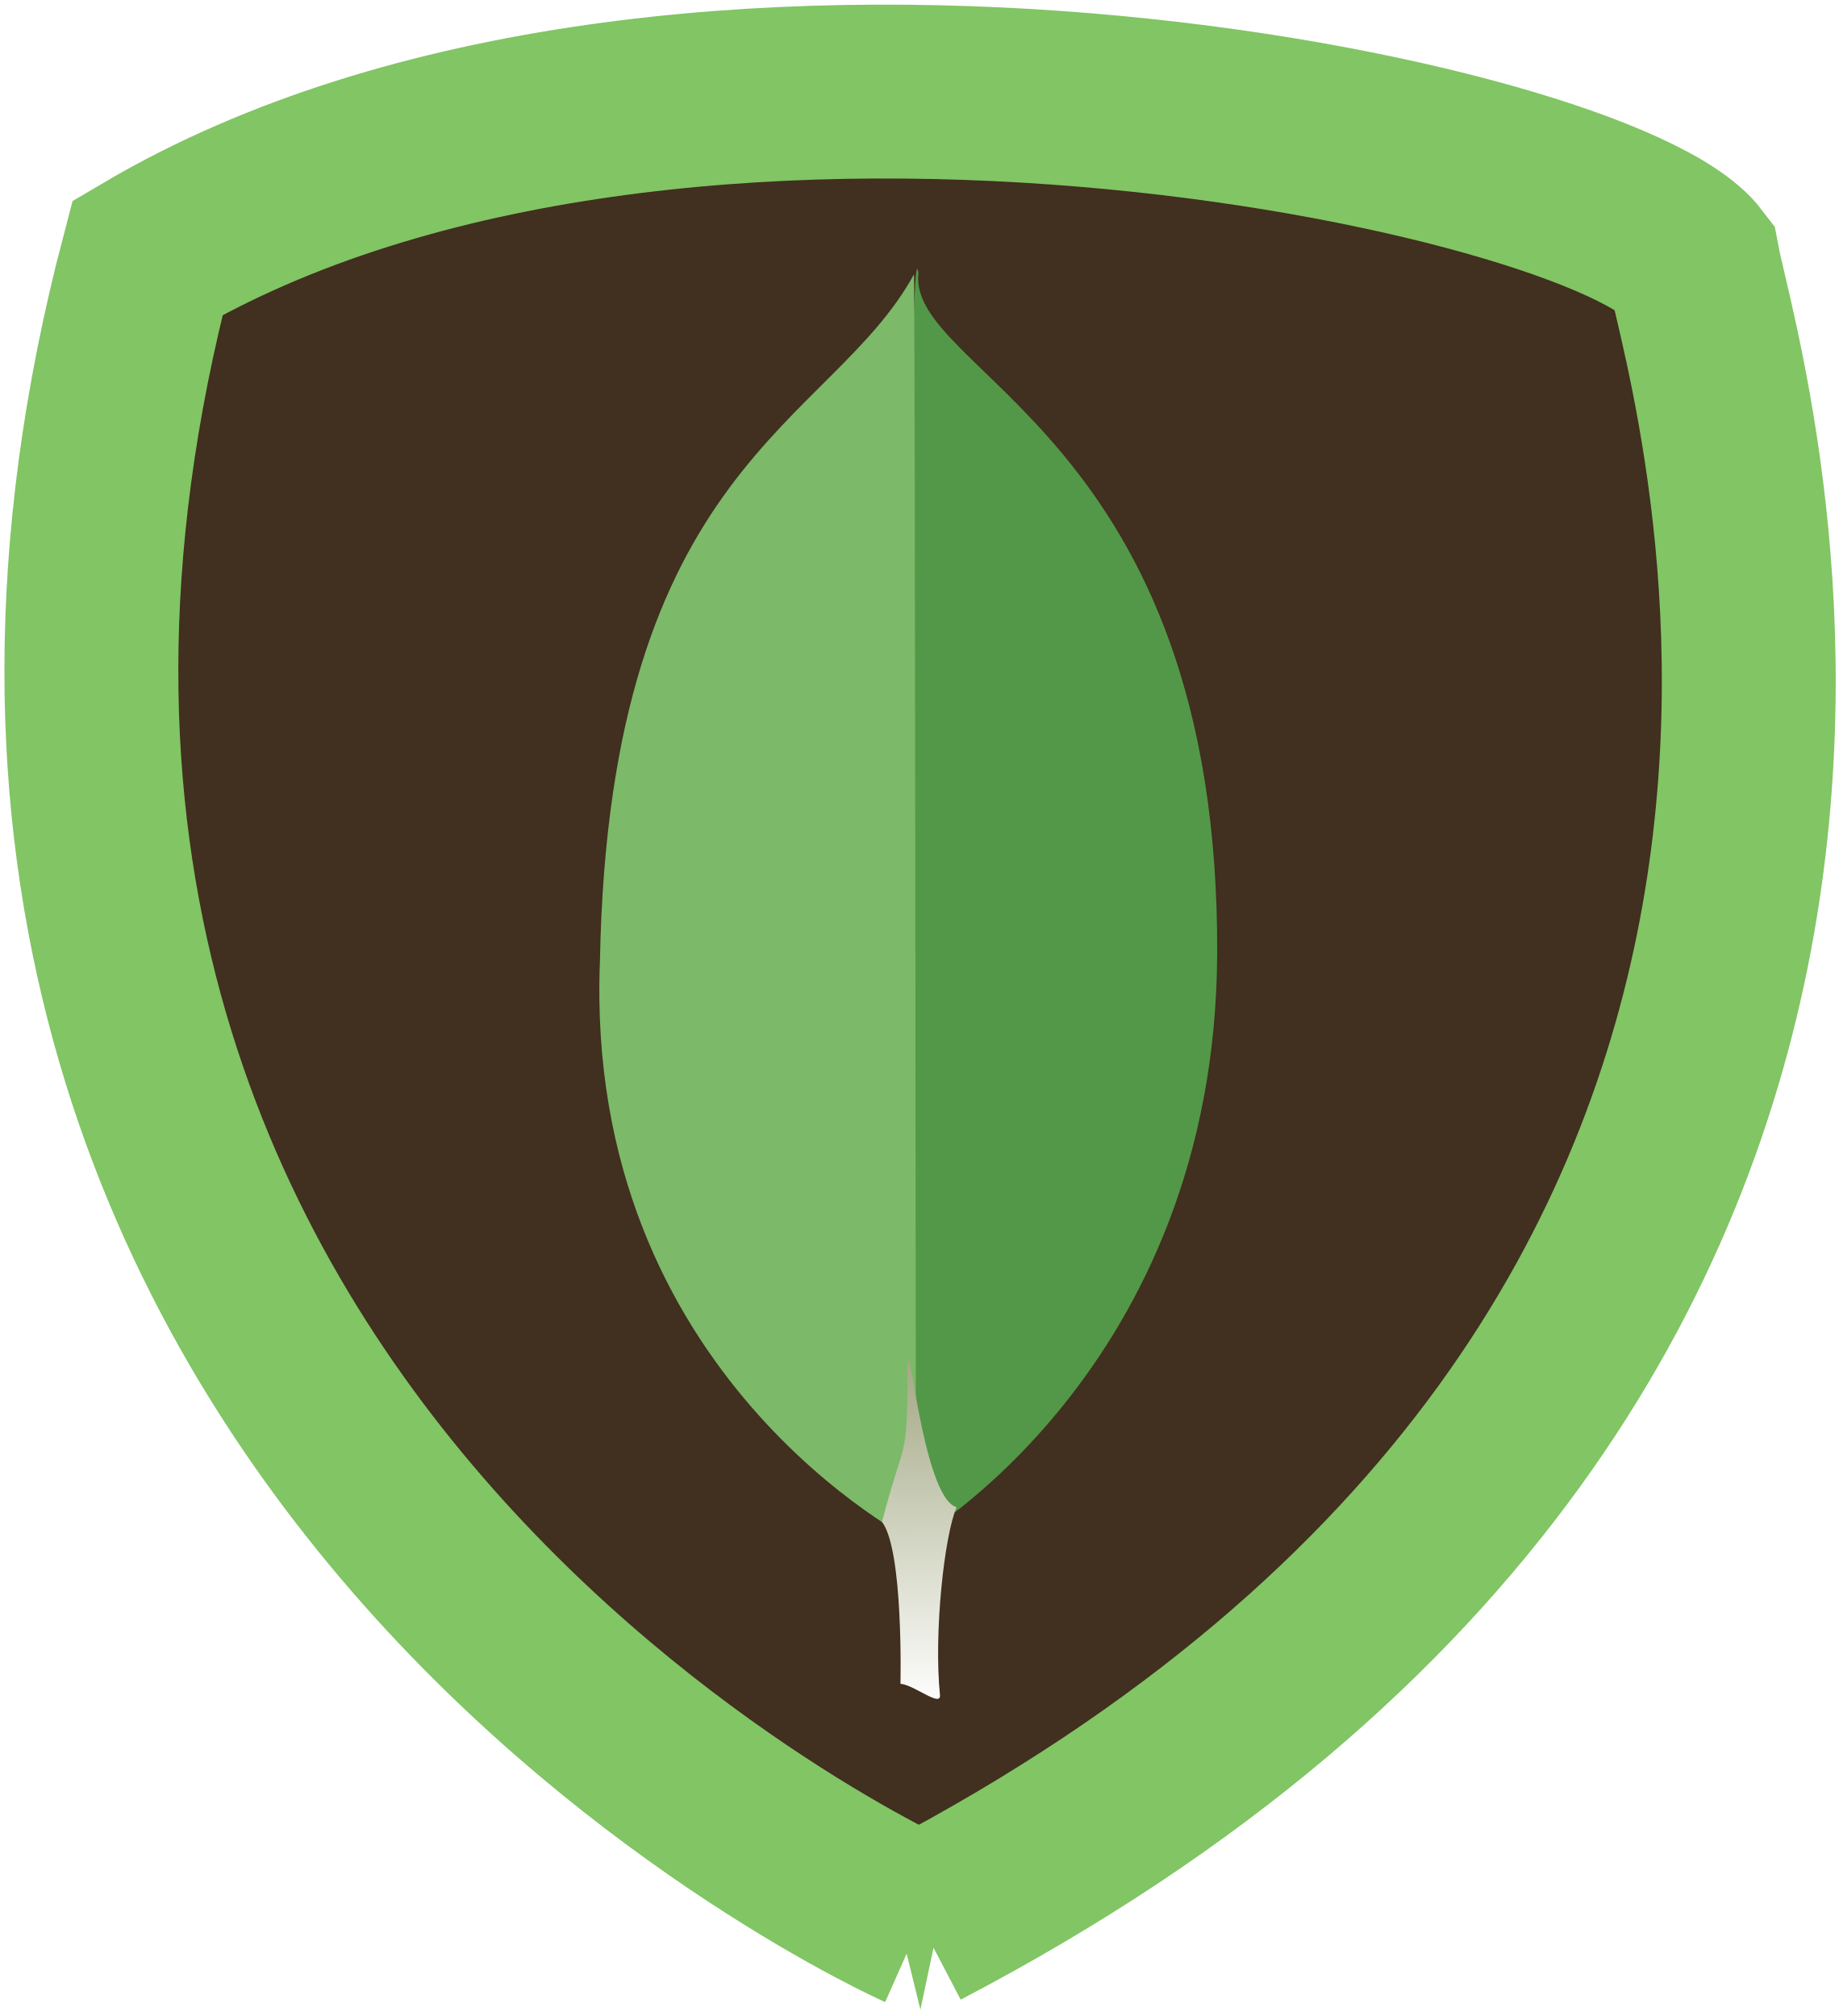
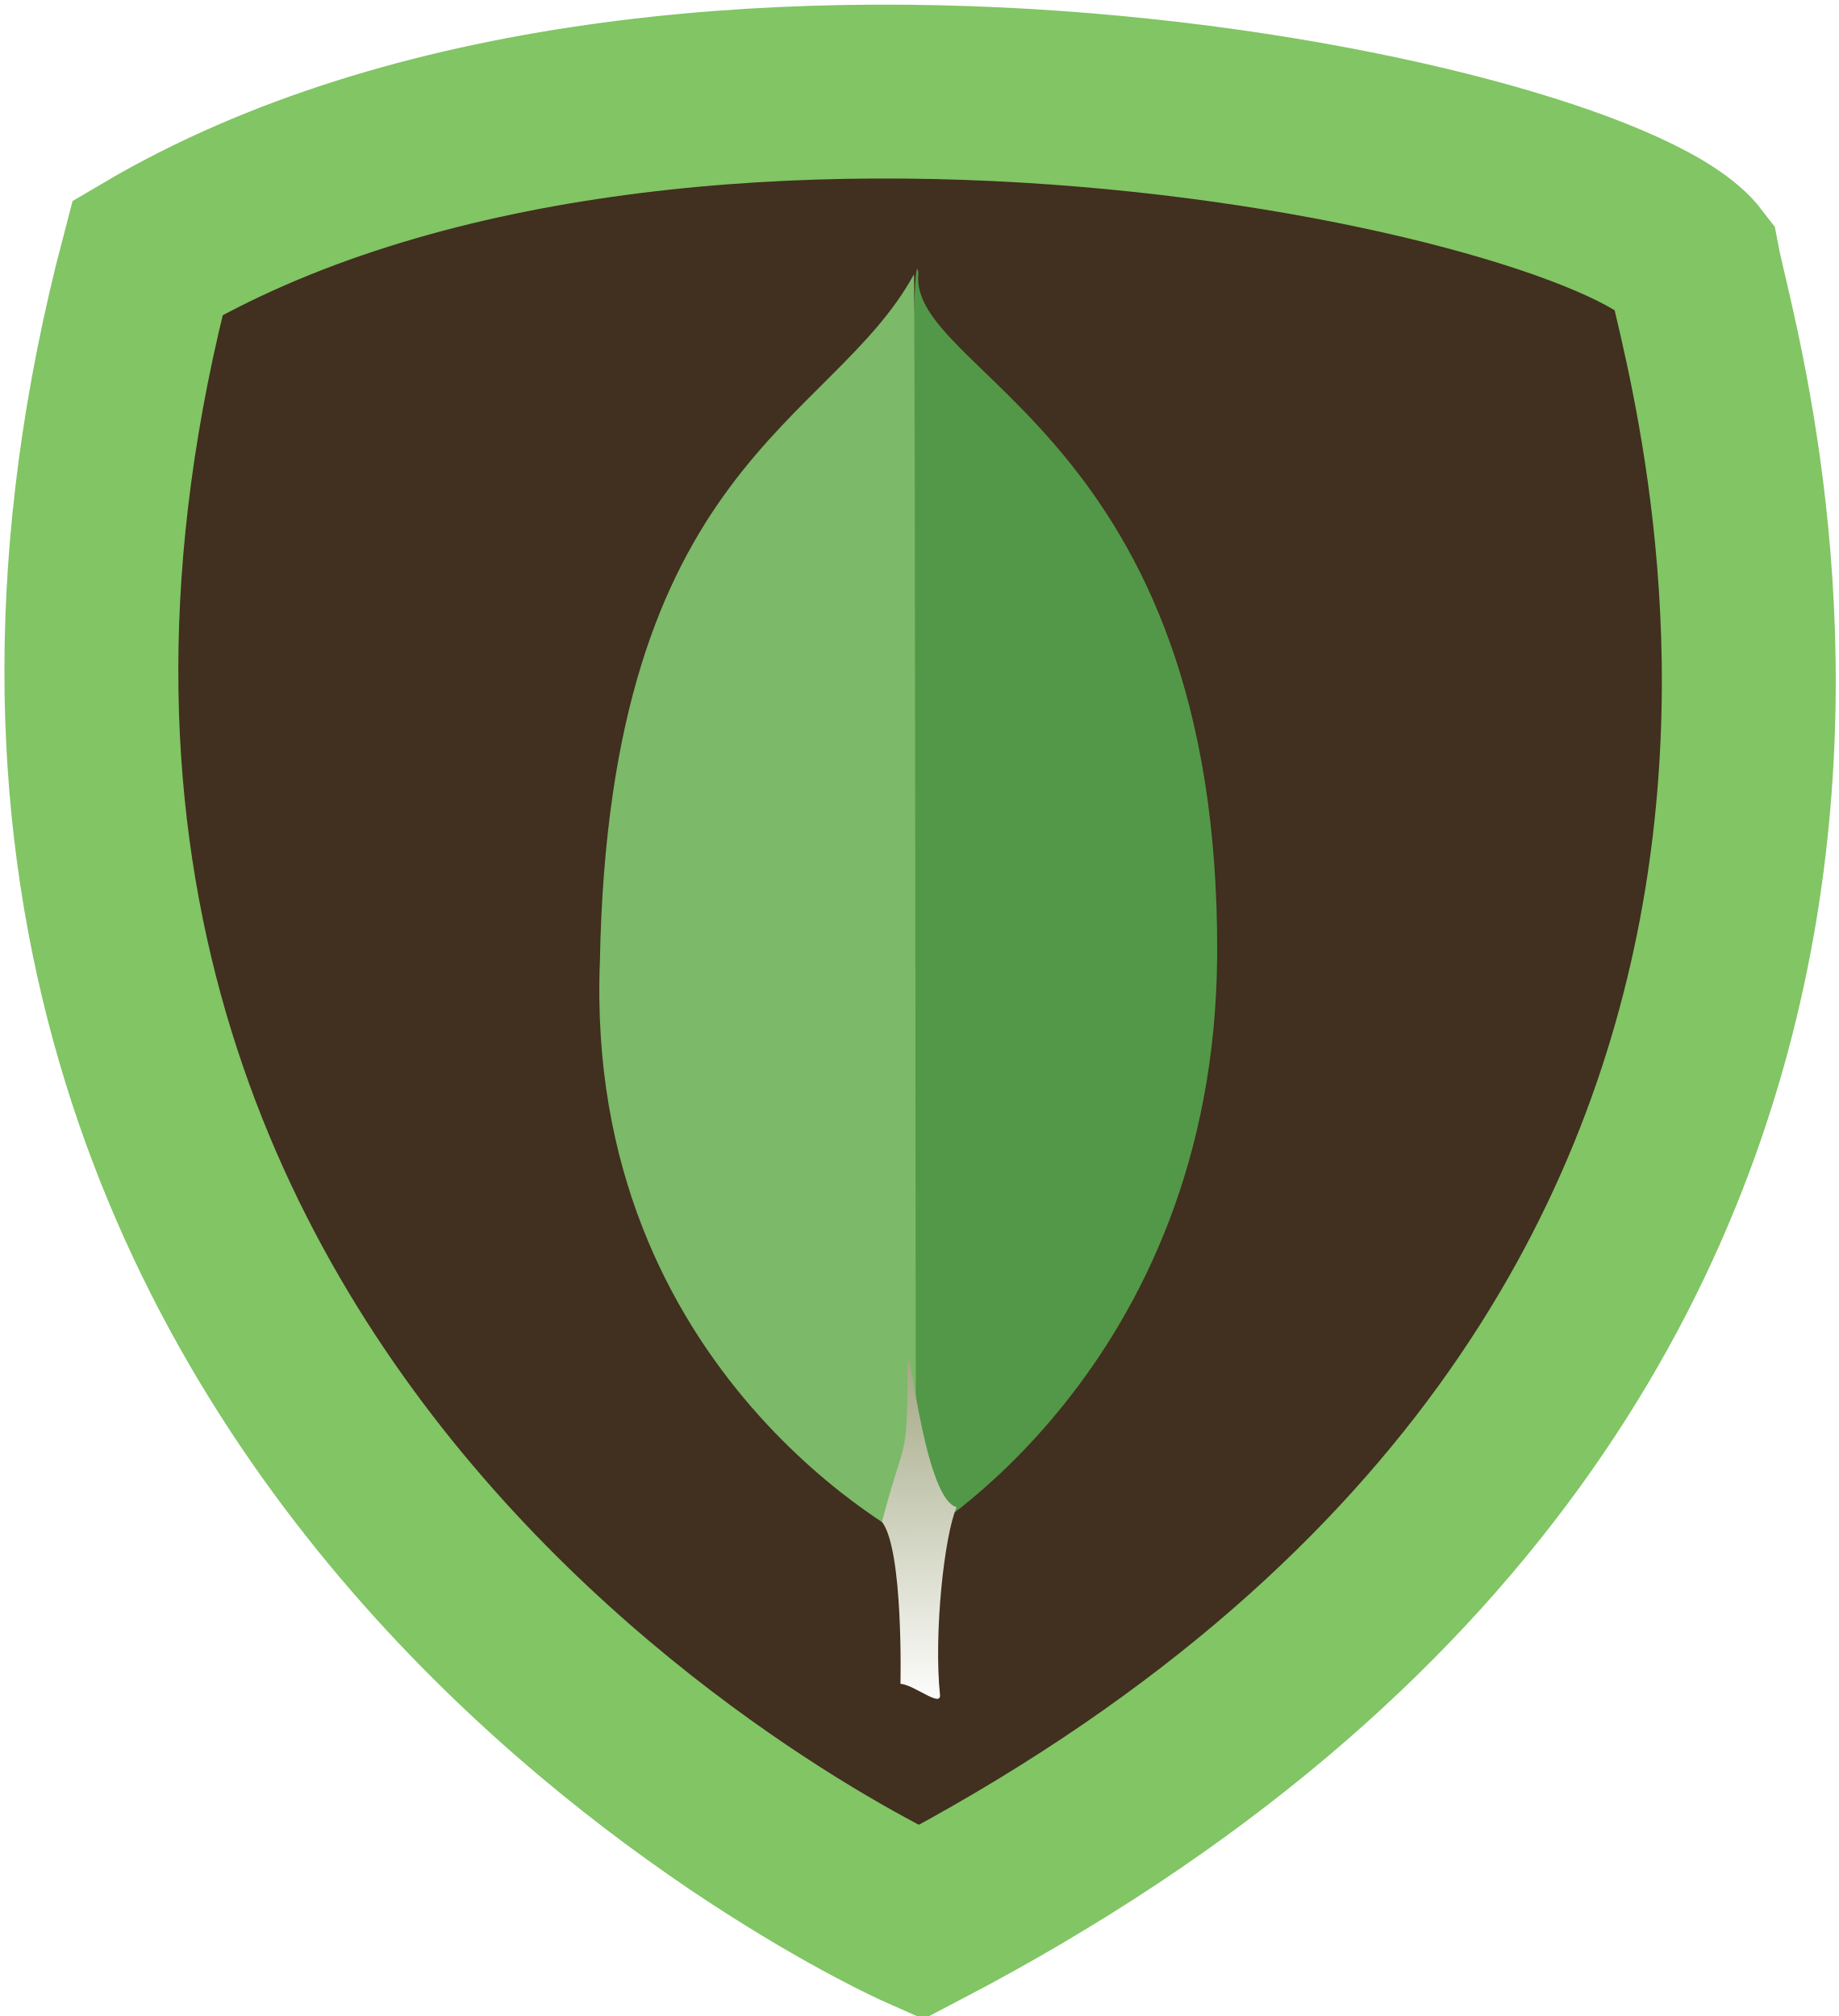
- <svg xmlns="http://www.w3.org/2000/svg" xmlns:xlink="http://www.w3.org/1999/xlink" id="svg8" version="1.1" viewBox="0 0 120.65 132.292" height="500" width="456">
-   <defs id="defs2">
-     <linearGradient id="linearGradient879">
-       <stop id="stop875" offset="0" style="stop-color:#a3a883;stop-opacity:1;" />
-       <stop id="stop877" offset="1" style="stop-color:#ffffff;stop-opacity:1" />
+ <svg xmlns="http://www.w3.org/2000/svg" xmlns:xlink="http://www.w3.org/1999/xlink" viewBox="0 0 120.65 132.292" height="500" width="456">
+   <defs>
+     <linearGradient id="a">
+       <stop offset="0" stop-color="#a3a883" />
+       <stop offset="1" stop-color="#fff" />
    </linearGradient>
-     <linearGradient gradientUnits="userSpaceOnUse" y2="159.366" x2="41.394" y1="145.863" x1="41.197" id="linearGradient881" xlink:href="#linearGradient879" />
+     <linearGradient gradientUnits="userSpaceOnUse" y2="159.366" x2="41.394" y1="145.863" x1="41.197" id="b" xlink:href="#a" />
  </defs>
-   <g id="layer1">
-     <g transform="matrix(1.850607,0,0,1.850607,-256.8976,-180.8602)" id="g949">
-       <path style="fill:#412f1f;fill-opacity:1;stroke:#81c564;stroke-width:6.165;stroke-linecap:butt;stroke-linejoin:miter;stroke-miterlimit:4;stroke-dasharray:none;stroke-opacity:1" d="m 171.448,165.904 c 0,0 -38.437,-17.05 -27.399,-59.035 18.726,-11.038 51.644,-3.942 54.797,0.197 0.788,4.139 11.63,38.437 -27.399,58.838 z" id="path32" />
-       <g id="g942" transform="matrix(0.9174398,0,0,0.9174398,133.5119,12.08638)">
-         <path style="fill:#529848;fill-opacity:1;stroke:#000000;stroke-width:0;stroke-linecap:butt;stroke-linejoin:miter;stroke-miterlimit:4;stroke-dasharray:none;stroke-opacity:1" d="m 41.275,103.902 c -0.532,-3.375 -0.181,49.002 -0.181,49.002 0,0 11.645,-6.602 11.723,-22.668 0.099,-20.106 -11.995,-22.466 -11.542,-26.334 z" id="path861" />
-         <path id="path863" d="m 41.099,103.958 c 0.044,-0.774 0.077,49.002 0.077,49.002 0,0 -12.85,-6.418 -12.21,-22.471 0.357,-19.224 8.941,-20.692 12.133,-26.531 z" style="fill:#7cb969;fill-opacity:1;stroke:#000000;stroke-width:0;stroke-linecap:butt;stroke-linejoin:miter;stroke-miterlimit:4;stroke-dasharray:none;stroke-opacity:1" />
-         <path id="path867" d="m 40.579,158.429 c 0,0 0.123,-5.174 -0.715,-6.258 0.862,-3.302 0.986,-2.291 0.986,-5.766 0,-2.439 0.542,4.829 1.897,5.199 -0.468,1.084 -0.887,4.829 -0.641,7.269 0.025,0.468 -0.986,-0.394 -1.528,-0.444 z" style="fill:url(#linearGradient881);fill-opacity:1;stroke:#000000;stroke-width:0;stroke-linecap:butt;stroke-linejoin:miter;stroke-miterlimit:4;stroke-dasharray:none;stroke-opacity:1" />
-       </g>
-     </g>
-   </g>
+   <path d="M60.385 126.163S-10.747 94.61 9.681 16.913c34.654-20.428 95.572-7.296 101.408.364 1.46 7.66 21.522 71.132-50.704 108.886z" fill="#412f1f" stroke="#81c564" stroke-width="11.409" />
+   <path d="M60.258 17.914c-.904-5.73-.308 83.196-.308 83.196S79.72 89.9 79.854 62.624c.167-34.135-20.366-38.143-19.596-44.71z" fill="#529848" />
+   <path d="M59.958 18.008c.076-1.314.13 83.197.13 83.197s-21.816-10.896-20.73-38.152c.607-32.639 15.181-35.131 20.6-45.045z" fill="#7cb969" />
+   <path d="M40.579 158.429s.123-5.175-.715-6.259c.862-3.301.986-2.291.986-5.765 0-2.44.542 4.83 1.897 5.199-.468 1.084-.887 4.829-.64 7.268.024.468-.986-.394-1.528-.443z" fill="url(#b)" transform="translate(-9.82 -158.493) scale(1.69782)" />
</svg>
